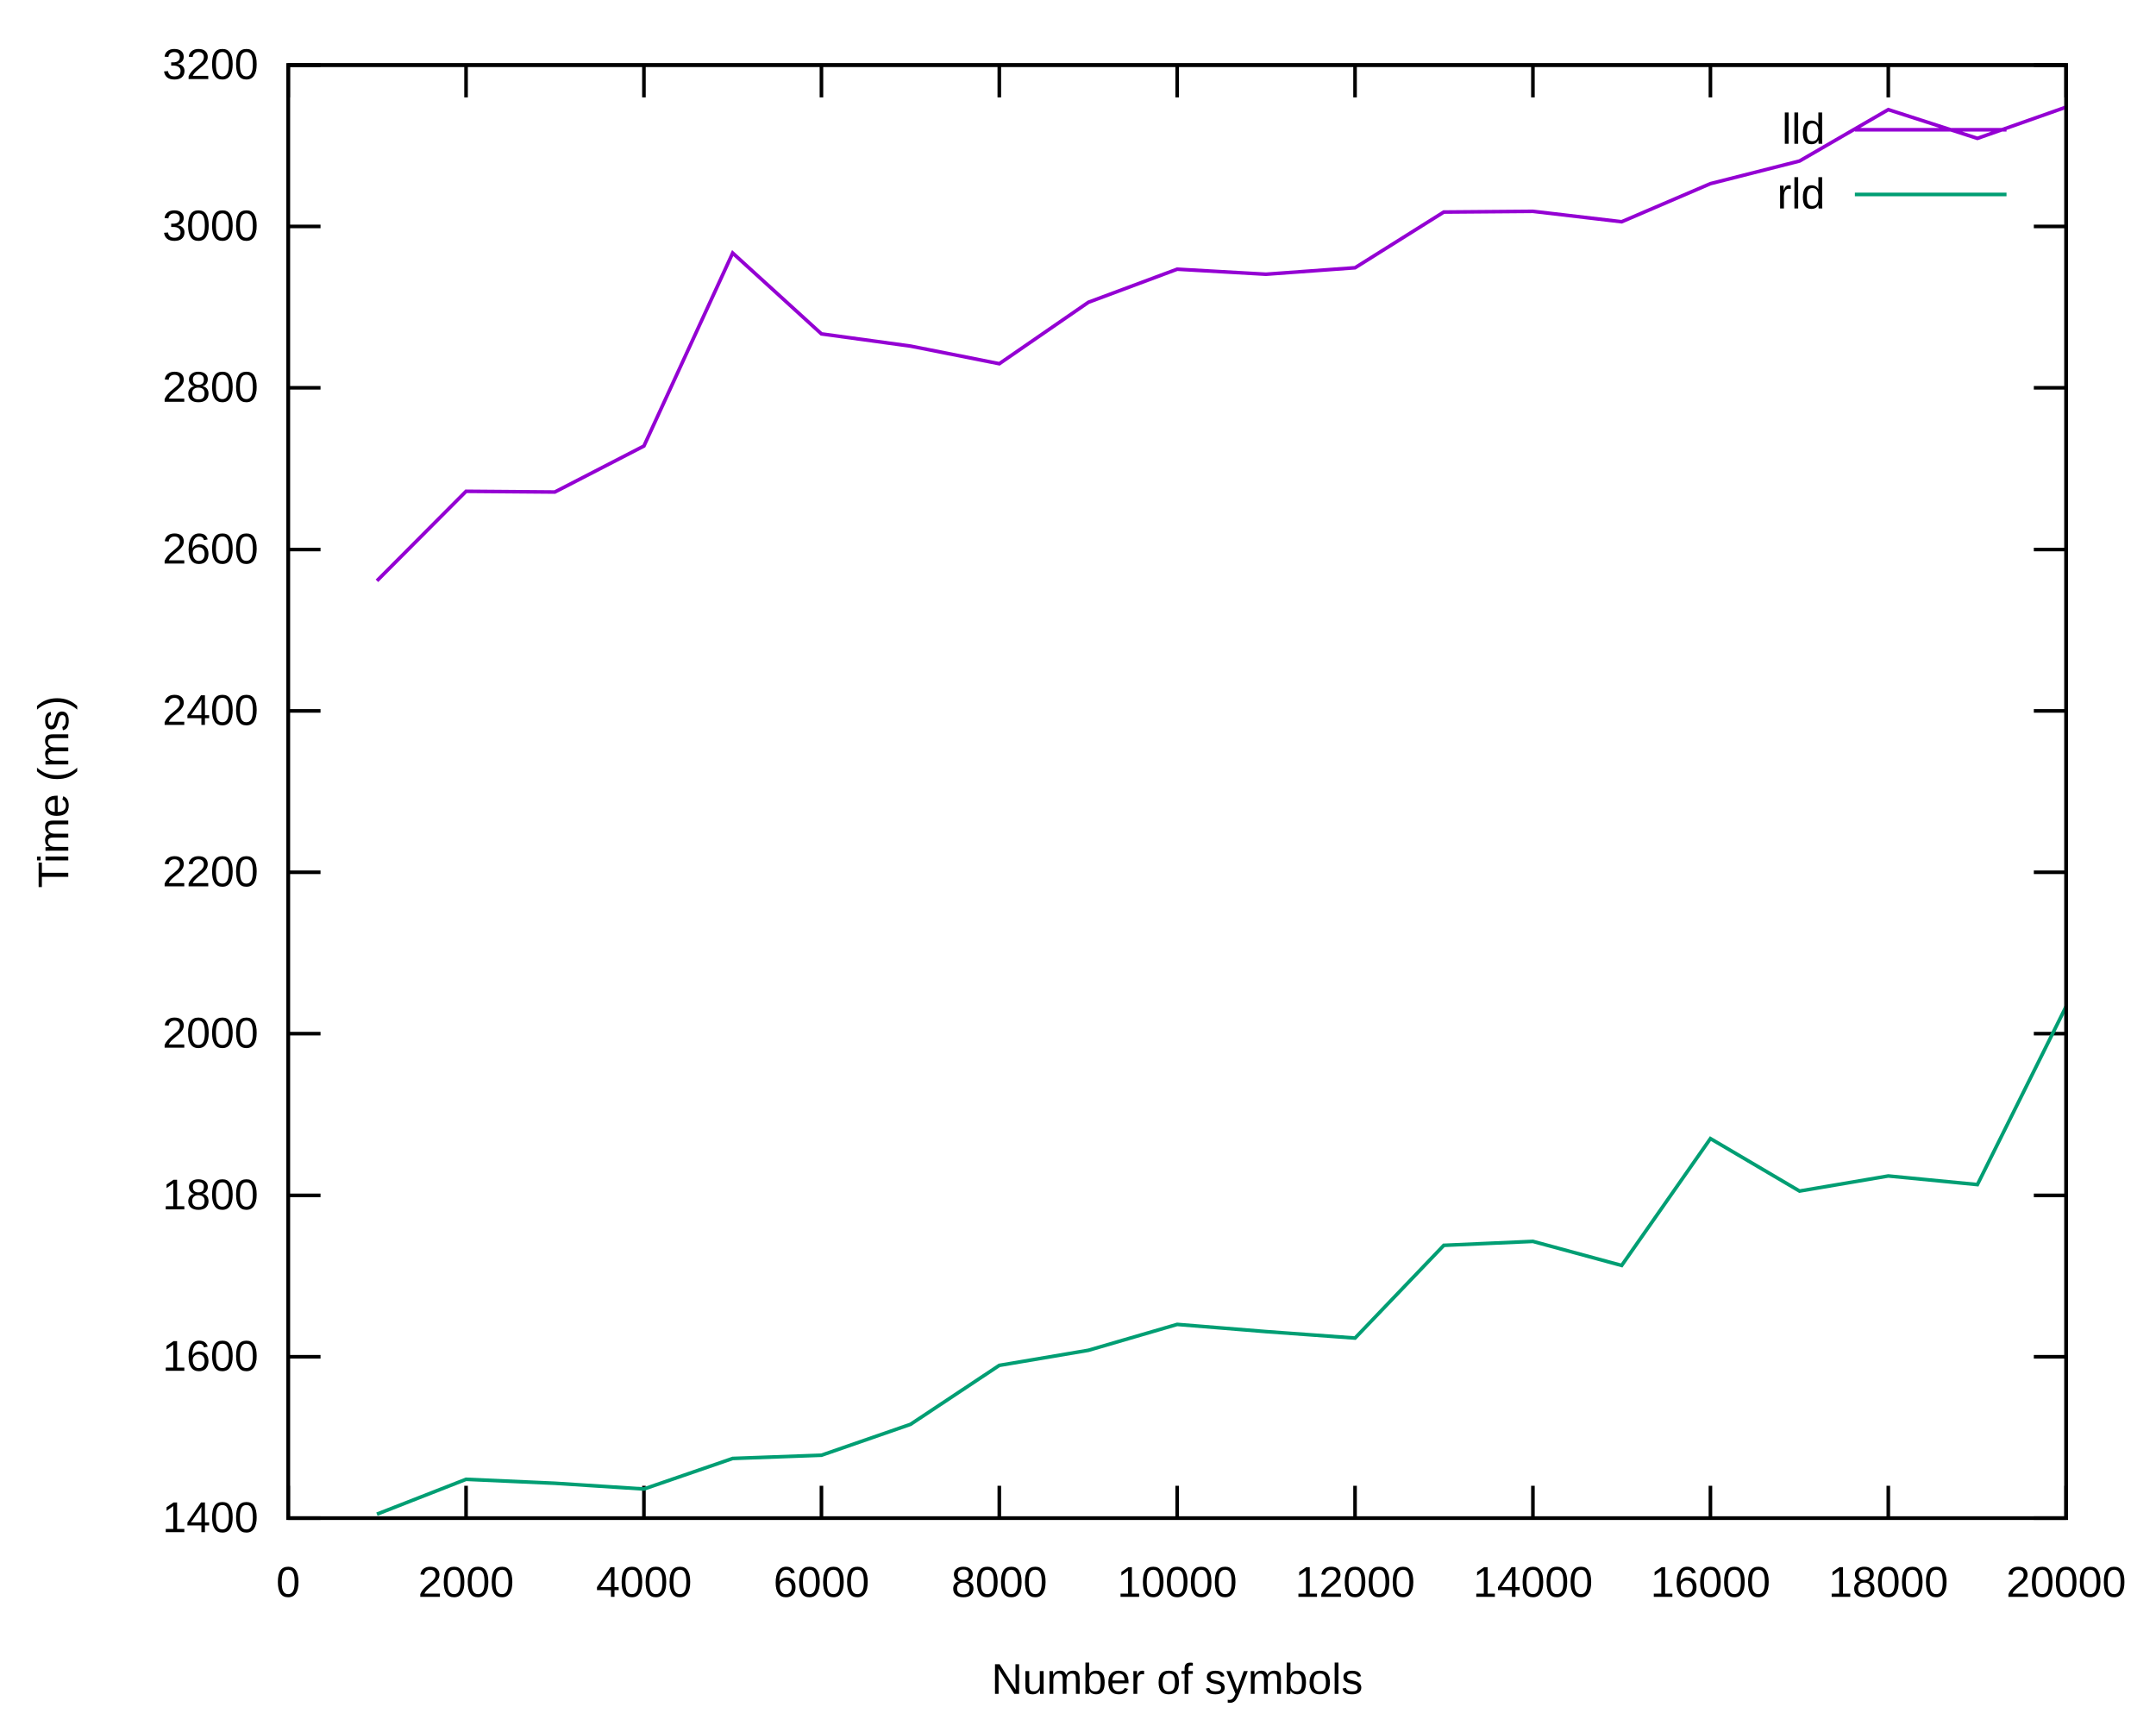
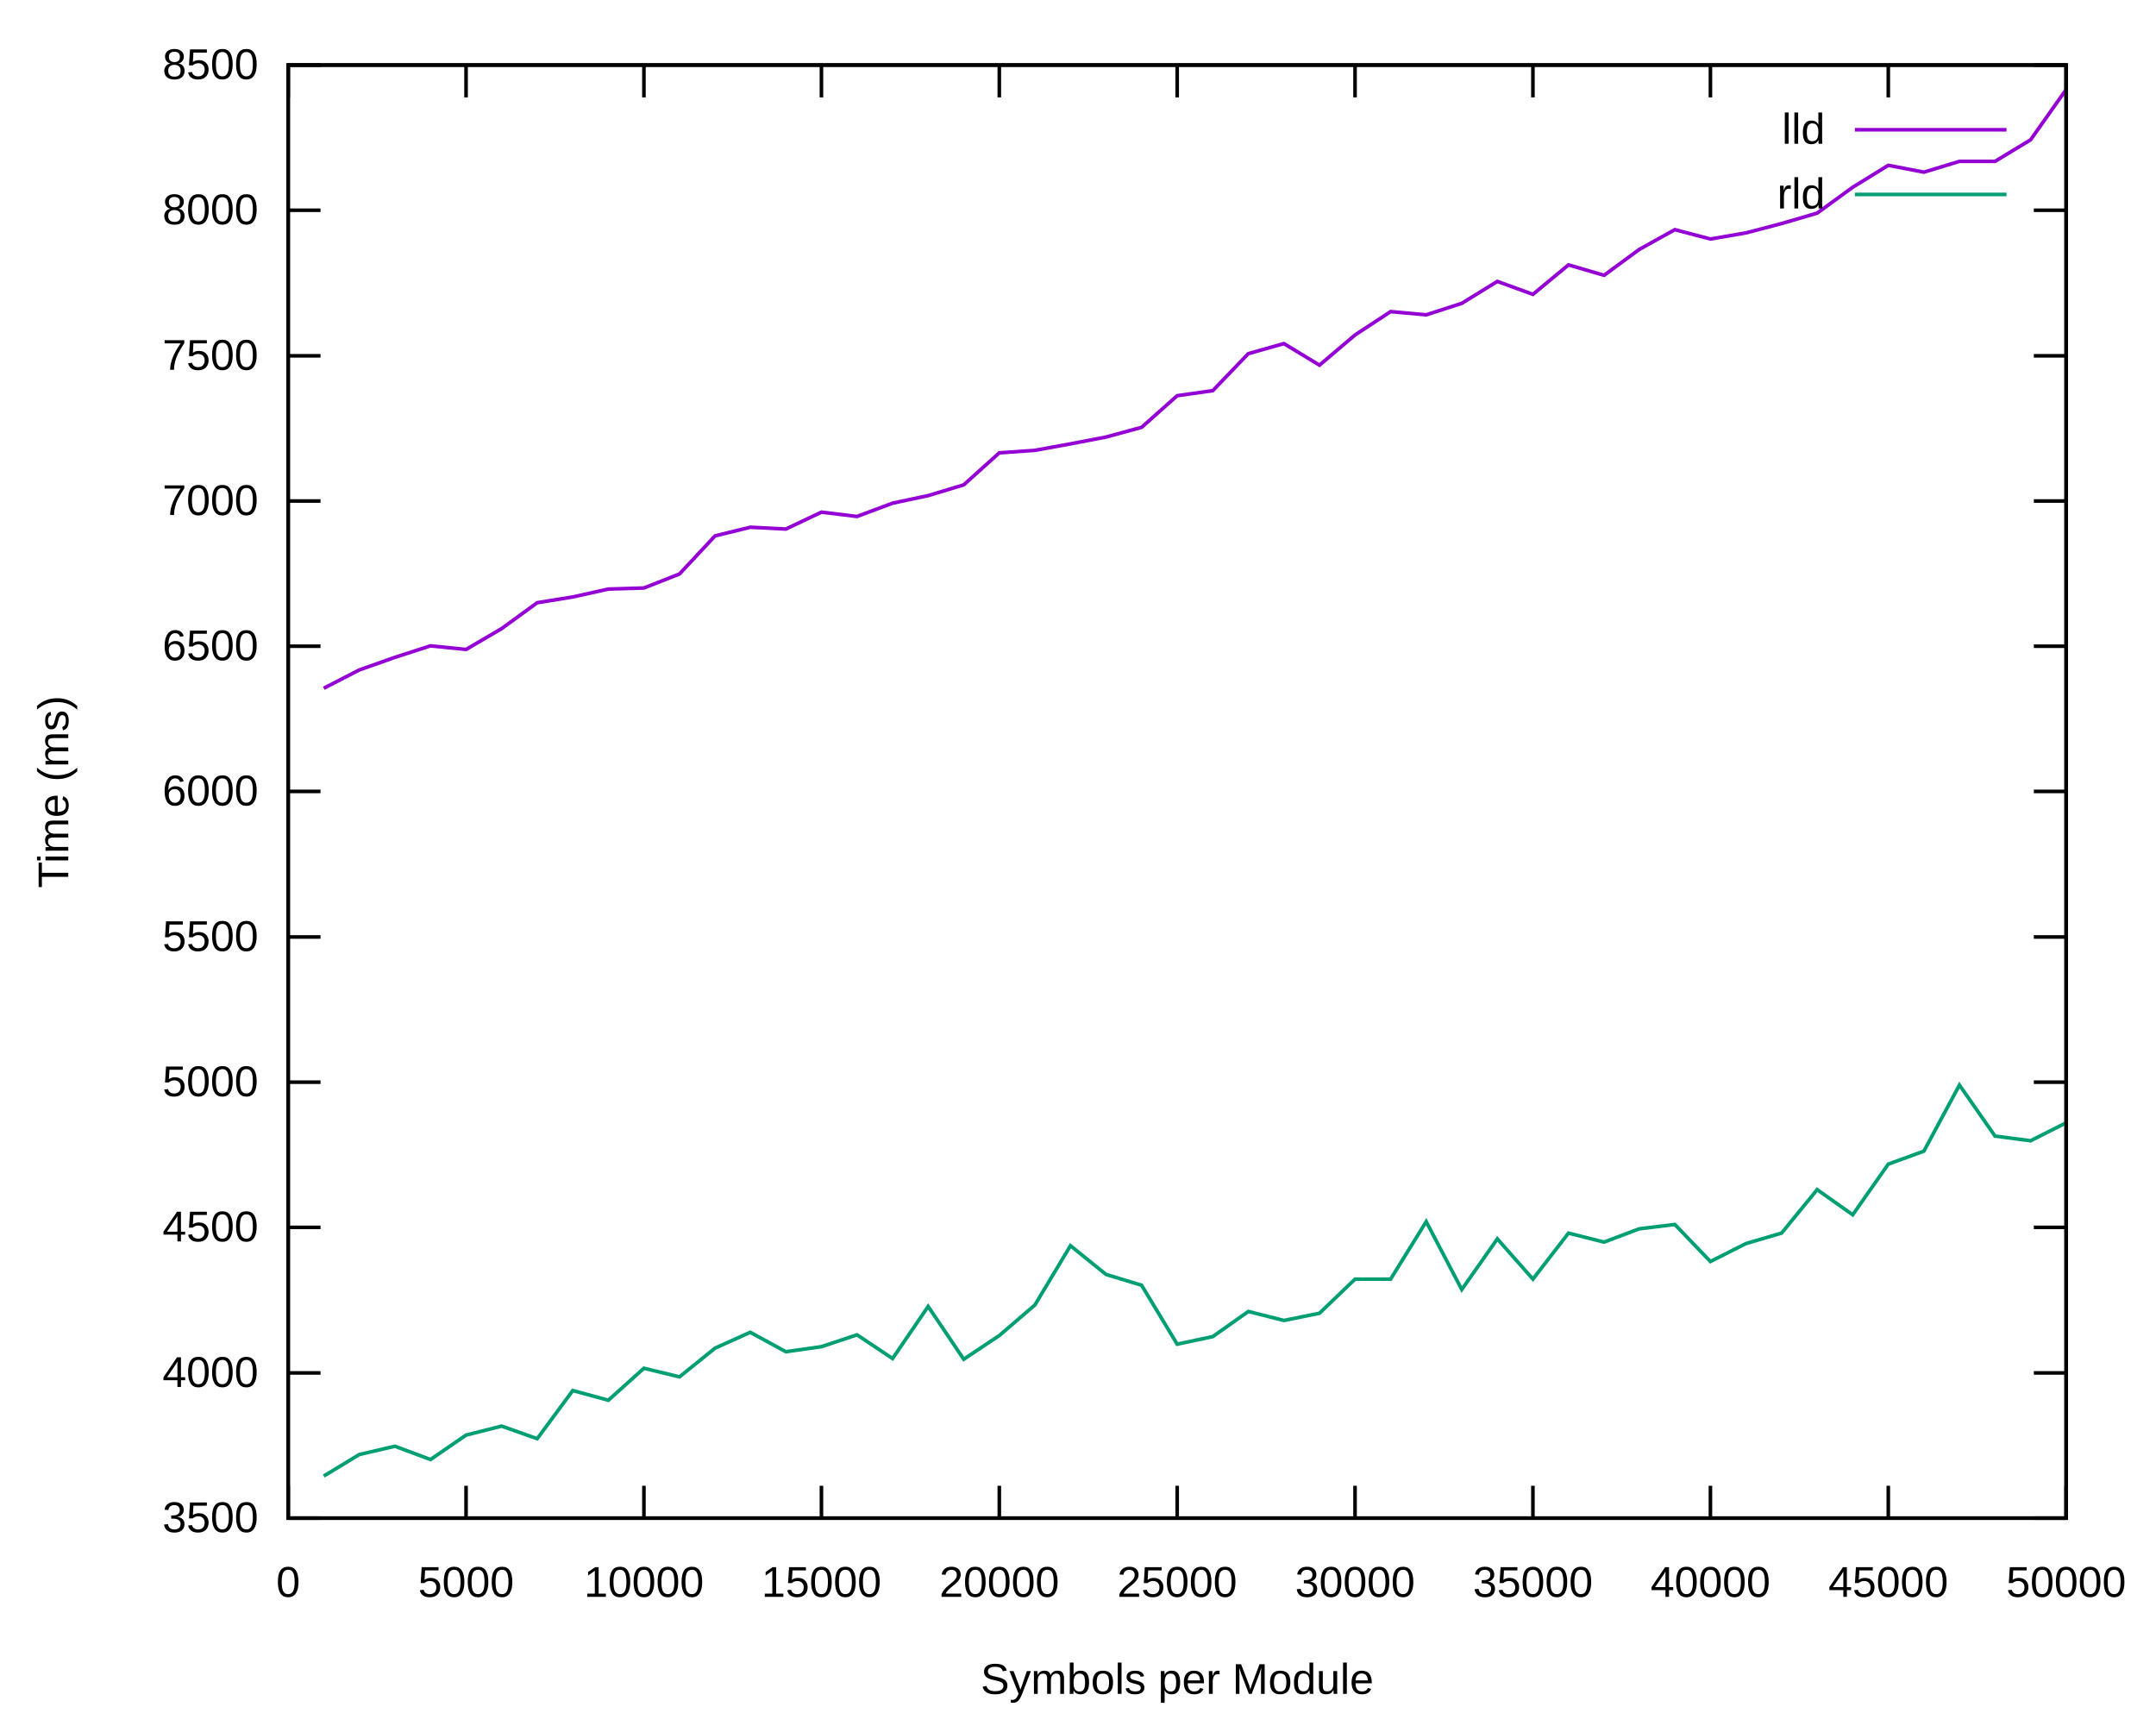
<svg xmlns="http://www.w3.org/2000/svg" xmlns:xlink="http://www.w3.org/1999/xlink" width="600" height="480" viewBox="0 0 600 480">
  <g id="gnuplot_canvas">
    <rect x="0" y="0" width="600" height="480" fill="none" />
    <defs>
      <circle id="gpDot" r="0.5" stroke-width="0.5" stroke="currentColor" />
      <path id="gpPt0" stroke-width="0.222" stroke="currentColor" d="M-1,0 h2 M0,-1 v2" />
      <path id="gpPt1" stroke-width="0.222" stroke="currentColor" d="M-1,-1 L1,1 M1,-1 L-1,1" />
      <path id="gpPt2" stroke-width="0.222" stroke="currentColor" d="M-1,0 L1,0 M0,-1 L0,1 M-1,-1 L1,1 M-1,1 L1,-1" />
      <rect id="gpPt3" stroke-width="0.222" stroke="currentColor" x="-1" y="-1" width="2" height="2" />
      <rect id="gpPt4" stroke-width="0.222" stroke="currentColor" fill="currentColor" x="-1" y="-1" width="2" height="2" />
      <circle id="gpPt5" stroke-width="0.222" stroke="currentColor" cx="0" cy="0" r="1" />
      <use xlink:href="#gpPt5" id="gpPt6" fill="currentColor" stroke="none" />
      <path id="gpPt7" stroke-width="0.222" stroke="currentColor" d="M0,-1.33 L-1.33,0.67 L1.33,0.67 z" />
      <use xlink:href="#gpPt7" id="gpPt8" fill="currentColor" stroke="none" />
      <use xlink:href="#gpPt7" id="gpPt9" stroke="currentColor" transform="rotate(180)" />
      <use xlink:href="#gpPt9" id="gpPt10" fill="currentColor" stroke="none" />
      <use xlink:href="#gpPt3" id="gpPt11" stroke="currentColor" transform="rotate(45)" />
      <use xlink:href="#gpPt11" id="gpPt12" fill="currentColor" stroke="none" />
      <path id="gpPt13" stroke-width="0.222" stroke="currentColor" d="M0,1.330 L1.265,0.411 L0.782,-1.067 L-0.782,-1.076 L-1.265,0.411 z" />
      <use xlink:href="#gpPt13" id="gpPt14" fill="currentColor" stroke="none" />
      <filter id="textbox" filterUnits="objectBoundingBox" x="0" y="0" height="1" width="1">
        <feFlood flood-color="white" flood-opacity="1" result="bgnd" />
        <feComposite in="SourceGraphic" in2="bgnd" operator="atop" />
      </filter>
      <filter id="greybox" filterUnits="objectBoundingBox" x="0" y="0" height="1" width="1">
        <feFlood flood-color="lightgrey" flood-opacity="1" result="grey" />
        <feComposite in="SourceGraphic" in2="grey" operator="atop" />
      </filter>
    </defs>
    <g fill="none" color="white" stroke="currentColor" stroke-width="1.00" stroke-linecap="butt" stroke-linejoin="miter">
</g>
    <g fill="none" color="black" stroke="currentColor" stroke-width="1.00" stroke-linecap="butt" stroke-linejoin="miter">
      <path stroke="black" d="M80.2,422.4 L89.2,422.4 M575.0,422.4 L566.0,422.4  " />
      <g transform="translate(71.9,426.3)" stroke="none" fill="black" font-family="Arial" font-size="12.00" text-anchor="end">
        <text>
-           <tspan font-family="Arial"> 1400</tspan>
-         </text>
-       </g>
-     </g>
-     <g fill="none" color="black" stroke="currentColor" stroke-width="1.00" stroke-linecap="butt" stroke-linejoin="miter">
-       <path stroke="black" d="M80.2,377.5 L89.2,377.5 M575.0,377.5 L566.0,377.5  " />
-       <g transform="translate(71.9,381.4)" stroke="none" fill="black" font-family="Arial" font-size="12.00" text-anchor="end">
-         <text>
-           <tspan font-family="Arial"> 1600</tspan>
-         </text>
-       </g>
-     </g>
-     <g fill="none" color="black" stroke="currentColor" stroke-width="1.00" stroke-linecap="butt" stroke-linejoin="miter">
-       <path stroke="black" d="M80.2,332.6 L89.2,332.6 M575.0,332.6 L566.0,332.6  " />
-       <g transform="translate(71.9,336.5)" stroke="none" fill="black" font-family="Arial" font-size="12.00" text-anchor="end">
-         <text>
-           <tspan font-family="Arial"> 1800</tspan>
-         </text>
-       </g>
-     </g>
-     <g fill="none" color="black" stroke="currentColor" stroke-width="1.00" stroke-linecap="butt" stroke-linejoin="miter">
-       <path stroke="black" d="M80.2,287.6 L89.2,287.6 M575.0,287.6 L566.0,287.6  " />
-       <g transform="translate(71.9,291.5)" stroke="none" fill="black" font-family="Arial" font-size="12.00" text-anchor="end">
-         <text>
-           <tspan font-family="Arial"> 2000</tspan>
-         </text>
-       </g>
-     </g>
-     <g fill="none" color="black" stroke="currentColor" stroke-width="1.00" stroke-linecap="butt" stroke-linejoin="miter">
-       <path stroke="black" d="M80.2,242.7 L89.2,242.7 M575.0,242.7 L566.0,242.7  " />
-       <g transform="translate(71.9,246.6)" stroke="none" fill="black" font-family="Arial" font-size="12.00" text-anchor="end">
-         <text>
-           <tspan font-family="Arial"> 2200</tspan>
-         </text>
-       </g>
-     </g>
-     <g fill="none" color="black" stroke="currentColor" stroke-width="1.00" stroke-linecap="butt" stroke-linejoin="miter">
-       <path stroke="black" d="M80.2,197.8 L89.2,197.8 M575.0,197.8 L566.0,197.8  " />
-       <g transform="translate(71.9,201.7)" stroke="none" fill="black" font-family="Arial" font-size="12.00" text-anchor="end">
-         <text>
-           <tspan font-family="Arial"> 2400</tspan>
-         </text>
-       </g>
-     </g>
-     <g fill="none" color="black" stroke="currentColor" stroke-width="1.00" stroke-linecap="butt" stroke-linejoin="miter">
-       <path stroke="black" d="M80.2,152.9 L89.2,152.9 M575.0,152.9 L566.0,152.9  " />
-       <g transform="translate(71.9,156.8)" stroke="none" fill="black" font-family="Arial" font-size="12.00" text-anchor="end">
-         <text>
-           <tspan font-family="Arial"> 2600</tspan>
-         </text>
-       </g>
-     </g>
-     <g fill="none" color="black" stroke="currentColor" stroke-width="1.00" stroke-linecap="butt" stroke-linejoin="miter">
-       <path stroke="black" d="M80.2,107.9 L89.2,107.9 M575.0,107.9 L566.0,107.9  " />
-       <g transform="translate(71.9,111.8)" stroke="none" fill="black" font-family="Arial" font-size="12.00" text-anchor="end">
-         <text>
-           <tspan font-family="Arial"> 2800</tspan>
-         </text>
-       </g>
-     </g>
-     <g fill="none" color="black" stroke="currentColor" stroke-width="1.00" stroke-linecap="butt" stroke-linejoin="miter">
-       <path stroke="black" d="M80.2,63.0 L89.2,63.0 M575.0,63.0 L566.0,63.0  " />
-       <g transform="translate(71.9,66.9)" stroke="none" fill="black" font-family="Arial" font-size="12.00" text-anchor="end">
-         <text>
-           <tspan font-family="Arial"> 3000</tspan>
+           <tspan font-family="Arial"> 3500</tspan>
+         </text>
+       </g>
+     </g>
+     <g fill="none" color="black" stroke="currentColor" stroke-width="1.00" stroke-linecap="butt" stroke-linejoin="miter">
+       <path stroke="black" d="M80.2,382.0 L89.2,382.0 M575.0,382.0 L566.0,382.0  " />
+       <g transform="translate(71.9,385.9)" stroke="none" fill="black" font-family="Arial" font-size="12.00" text-anchor="end">
+         <text>
+           <tspan font-family="Arial"> 4000</tspan>
+         </text>
+       </g>
+     </g>
+     <g fill="none" color="black" stroke="currentColor" stroke-width="1.00" stroke-linecap="butt" stroke-linejoin="miter">
+       <path stroke="black" d="M80.2,341.5 L89.2,341.5 M575.0,341.5 L566.0,341.5  " />
+       <g transform="translate(71.9,345.4)" stroke="none" fill="black" font-family="Arial" font-size="12.00" text-anchor="end">
+         <text>
+           <tspan font-family="Arial"> 4500</tspan>
+         </text>
+       </g>
+     </g>
+     <g fill="none" color="black" stroke="currentColor" stroke-width="1.00" stroke-linecap="butt" stroke-linejoin="miter">
+       <path stroke="black" d="M80.2,301.1 L89.2,301.1 M575.0,301.1 L566.0,301.1  " />
+       <g transform="translate(71.9,305.0)" stroke="none" fill="black" font-family="Arial" font-size="12.00" text-anchor="end">
+         <text>
+           <tspan font-family="Arial"> 5000</tspan>
+         </text>
+       </g>
+     </g>
+     <g fill="none" color="black" stroke="currentColor" stroke-width="1.00" stroke-linecap="butt" stroke-linejoin="miter">
+       <path stroke="black" d="M80.2,260.7 L89.2,260.7 M575.0,260.7 L566.0,260.7  " />
+       <g transform="translate(71.9,264.6)" stroke="none" fill="black" font-family="Arial" font-size="12.00" text-anchor="end">
+         <text>
+           <tspan font-family="Arial"> 5500</tspan>
+         </text>
+       </g>
+     </g>
+     <g fill="none" color="black" stroke="currentColor" stroke-width="1.00" stroke-linecap="butt" stroke-linejoin="miter">
+       <path stroke="black" d="M80.2,220.2 L89.2,220.2 M575.0,220.2 L566.0,220.2  " />
+       <g transform="translate(71.9,224.1)" stroke="none" fill="black" font-family="Arial" font-size="12.00" text-anchor="end">
+         <text>
+           <tspan font-family="Arial"> 6000</tspan>
+         </text>
+       </g>
+     </g>
+     <g fill="none" color="black" stroke="currentColor" stroke-width="1.00" stroke-linecap="butt" stroke-linejoin="miter">
+       <path stroke="black" d="M80.2,179.8 L89.2,179.8 M575.0,179.8 L566.0,179.8  " />
+       <g transform="translate(71.9,183.7)" stroke="none" fill="black" font-family="Arial" font-size="12.00" text-anchor="end">
+         <text>
+           <tspan font-family="Arial"> 6500</tspan>
+         </text>
+       </g>
+     </g>
+     <g fill="none" color="black" stroke="currentColor" stroke-width="1.00" stroke-linecap="butt" stroke-linejoin="miter">
+       <path stroke="black" d="M80.2,139.4 L89.2,139.4 M575.0,139.4 L566.0,139.4  " />
+       <g transform="translate(71.9,143.3)" stroke="none" fill="black" font-family="Arial" font-size="12.00" text-anchor="end">
+         <text>
+           <tspan font-family="Arial"> 7000</tspan>
+         </text>
+       </g>
+     </g>
+     <g fill="none" color="black" stroke="currentColor" stroke-width="1.00" stroke-linecap="butt" stroke-linejoin="miter">
+       <path stroke="black" d="M80.2,99.0 L89.2,99.0 M575.0,99.0 L566.0,99.0  " />
+       <g transform="translate(71.9,102.9)" stroke="none" fill="black" font-family="Arial" font-size="12.00" text-anchor="end">
+         <text>
+           <tspan font-family="Arial"> 7500</tspan>
+         </text>
+       </g>
+     </g>
+     <g fill="none" color="black" stroke="currentColor" stroke-width="1.00" stroke-linecap="butt" stroke-linejoin="miter">
+       <path stroke="black" d="M80.2,58.5 L89.2,58.5 M575.0,58.5 L566.0,58.5  " />
+       <g transform="translate(71.9,62.4)" stroke="none" fill="black" font-family="Arial" font-size="12.00" text-anchor="end">
+         <text>
+           <tspan font-family="Arial"> 8000</tspan>
        </text>
      </g>
    </g>
    <g fill="none" color="black" stroke="currentColor" stroke-width="1.00" stroke-linecap="butt" stroke-linejoin="miter">
      <path stroke="black" d="M80.2,18.1 L89.2,18.1 M575.0,18.1 L566.0,18.1  " />
      <g transform="translate(71.9,22.0)" stroke="none" fill="black" font-family="Arial" font-size="12.00" text-anchor="end">
        <text>
-           <tspan font-family="Arial"> 3200</tspan>
+           <tspan font-family="Arial"> 8500</tspan>
        </text>
      </g>
    </g>
    <g fill="none" color="black" stroke="currentColor" stroke-width="1.00" stroke-linecap="butt" stroke-linejoin="miter">
      <path stroke="black" d="M80.2,422.4 L80.2,413.4 M80.2,18.1 L80.2,27.1  " />
      <g transform="translate(80.2,444.3)" stroke="none" fill="black" font-family="Arial" font-size="12.00" text-anchor="middle">
        <text>
          <tspan font-family="Arial"> 0</tspan>
        </text>
      </g>
    </g>
    <g fill="none" color="black" stroke="currentColor" stroke-width="1.00" stroke-linecap="butt" stroke-linejoin="miter">
      <path stroke="black" d="M129.7,422.4 L129.7,413.4 M129.7,18.1 L129.7,27.1  " />
      <g transform="translate(129.7,444.3)" stroke="none" fill="black" font-family="Arial" font-size="12.00" text-anchor="middle">
        <text>
-           <tspan font-family="Arial"> 2000</tspan>
+           <tspan font-family="Arial"> 5000</tspan>
        </text>
      </g>
    </g>
    <g fill="none" color="black" stroke="currentColor" stroke-width="1.00" stroke-linecap="butt" stroke-linejoin="miter">
      <path stroke="black" d="M179.2,422.4 L179.2,413.4 M179.2,18.1 L179.2,27.1  " />
      <g transform="translate(179.2,444.3)" stroke="none" fill="black" font-family="Arial" font-size="12.00" text-anchor="middle">
        <text>
-           <tspan font-family="Arial"> 4000</tspan>
+           <tspan font-family="Arial"> 10000</tspan>
        </text>
      </g>
    </g>
    <g fill="none" color="black" stroke="currentColor" stroke-width="1.00" stroke-linecap="butt" stroke-linejoin="miter">
      <path stroke="black" d="M228.6,422.4 L228.6,413.4 M228.6,18.1 L228.6,27.1  " />
      <g transform="translate(228.6,444.3)" stroke="none" fill="black" font-family="Arial" font-size="12.00" text-anchor="middle">
        <text>
-           <tspan font-family="Arial"> 6000</tspan>
+           <tspan font-family="Arial"> 15000</tspan>
        </text>
      </g>
    </g>
    <g fill="none" color="black" stroke="currentColor" stroke-width="1.00" stroke-linecap="butt" stroke-linejoin="miter">
      <path stroke="black" d="M278.1,422.4 L278.1,413.4 M278.1,18.1 L278.1,27.1  " />
      <g transform="translate(278.1,444.3)" stroke="none" fill="black" font-family="Arial" font-size="12.00" text-anchor="middle">
        <text>
-           <tspan font-family="Arial"> 8000</tspan>
+           <tspan font-family="Arial"> 20000</tspan>
        </text>
      </g>
    </g>
    <g fill="none" color="black" stroke="currentColor" stroke-width="1.00" stroke-linecap="butt" stroke-linejoin="miter">
      <path stroke="black" d="M327.6,422.4 L327.6,413.4 M327.6,18.1 L327.6,27.1  " />
      <g transform="translate(327.6,444.3)" stroke="none" fill="black" font-family="Arial" font-size="12.00" text-anchor="middle">
        <text>
-           <tspan font-family="Arial"> 10000</tspan>
+           <tspan font-family="Arial"> 25000</tspan>
        </text>
      </g>
    </g>
    <g fill="none" color="black" stroke="currentColor" stroke-width="1.00" stroke-linecap="butt" stroke-linejoin="miter">
      <path stroke="black" d="M377.1,422.4 L377.1,413.4 M377.1,18.1 L377.1,27.1  " />
      <g transform="translate(377.1,444.3)" stroke="none" fill="black" font-family="Arial" font-size="12.00" text-anchor="middle">
        <text>
-           <tspan font-family="Arial"> 12000</tspan>
+           <tspan font-family="Arial"> 30000</tspan>
        </text>
      </g>
    </g>
    <g fill="none" color="black" stroke="currentColor" stroke-width="1.00" stroke-linecap="butt" stroke-linejoin="miter">
      <path stroke="black" d="M426.6,422.4 L426.6,413.4 M426.6,18.1 L426.6,27.1  " />
      <g transform="translate(426.6,444.3)" stroke="none" fill="black" font-family="Arial" font-size="12.00" text-anchor="middle">
        <text>
-           <tspan font-family="Arial"> 14000</tspan>
+           <tspan font-family="Arial"> 35000</tspan>
        </text>
      </g>
    </g>
    <g fill="none" color="black" stroke="currentColor" stroke-width="1.00" stroke-linecap="butt" stroke-linejoin="miter">
      <path stroke="black" d="M476.0,422.4 L476.0,413.4 M476.0,18.1 L476.0,27.1  " />
      <g transform="translate(476.0,444.3)" stroke="none" fill="black" font-family="Arial" font-size="12.00" text-anchor="middle">
        <text>
-           <tspan font-family="Arial"> 16000</tspan>
+           <tspan font-family="Arial"> 40000</tspan>
        </text>
      </g>
    </g>
    <g fill="none" color="black" stroke="currentColor" stroke-width="1.00" stroke-linecap="butt" stroke-linejoin="miter">
      <path stroke="black" d="M525.5,422.4 L525.5,413.4 M525.5,18.1 L525.5,27.1  " />
      <g transform="translate(525.5,444.3)" stroke="none" fill="black" font-family="Arial" font-size="12.00" text-anchor="middle">
        <text>
-           <tspan font-family="Arial"> 18000</tspan>
+           <tspan font-family="Arial"> 45000</tspan>
        </text>
      </g>
    </g>
    <g fill="none" color="black" stroke="currentColor" stroke-width="1.00" stroke-linecap="butt" stroke-linejoin="miter">
      <path stroke="black" d="M575.0,422.4 L575.0,413.4 M575.0,18.1 L575.0,27.1  " />
      <g transform="translate(575.0,444.3)" stroke="none" fill="black" font-family="Arial" font-size="12.00" text-anchor="middle">
        <text>
-           <tspan font-family="Arial"> 20000</tspan>
+           <tspan font-family="Arial"> 50000</tspan>
        </text>
      </g>
    </g>
    <g fill="none" color="black" stroke="currentColor" stroke-width="1.00" stroke-linecap="butt" stroke-linejoin="miter">
</g>
    <g fill="none" color="black" stroke="currentColor" stroke-width="1.00" stroke-linecap="butt" stroke-linejoin="miter">
      <path stroke="black" d="M80.2,18.1 L80.2,422.4 L575.0,422.4 L575.0,18.1 L80.2,18.1 Z  " />
    </g>
    <g fill="none" color="black" stroke="currentColor" stroke-width="1.00" stroke-linecap="butt" stroke-linejoin="miter">
      <g transform="translate(19.0,220.3) rotate(270)" stroke="none" fill="black" font-family="Arial" font-size="12.00" text-anchor="middle">
        <text>
          <tspan font-family="Arial">Time (ms)</tspan>
        </text>
      </g>
    </g>
    <g fill="none" color="black" stroke="currentColor" stroke-width="1.00" stroke-linecap="butt" stroke-linejoin="miter">
      <g transform="translate(327.6,471.3)" stroke="none" fill="black" font-family="Arial" font-size="12.00" text-anchor="middle">
        <text>
-           <tspan font-family="Arial">Number of symbols</tspan>
+           <tspan font-family="Arial">Symbols per Module</tspan>
        </text>
      </g>
    </g>
    <g fill="none" color="black" stroke="currentColor" stroke-width="1.00" stroke-linecap="butt" stroke-linejoin="miter">
</g>
    <g id="gnuplot_plot_1">
      <g fill="none" color="black" stroke="currentColor" stroke-width="1.00" stroke-linecap="butt" stroke-linejoin="miter">
        <g transform="translate(507.9,40.0)" stroke="none" fill="black" font-family="Arial" font-size="12.00" text-anchor="end">
          <text>
            <tspan font-family="Arial">lld</tspan>
          </text>
        </g>
      </g>
      <g fill="none" color="black" stroke="currentColor" stroke-width="1.00" stroke-linecap="butt" stroke-linejoin="miter">
-         <path stroke="rgb(148,   0, 211)" d="M516.2,36.1 L558.4,36.1 M104.9,161.6 L129.7,136.7 L154.4,136.9 L179.2,124.1 L203.9,70.4 L228.6,92.9   L253.4,96.3 L278.1,101.2 L302.9,84.1 L327.6,74.9 L352.3,76.3 L377.1,74.5 L401.8,59.0 L426.6,58.8   L451.3,61.7 L476.0,51.1 L500.8,44.8 L525.5,30.5 L550.3,38.5 L575.0,29.8  " />
+         <path stroke="rgb(148,   0, 211)" d="M516.2,36.1 L558.4,36.1 M90.1,191.5 L100.0,186.4 L109.9,182.9 L119.8,179.7 L129.7,180.7 L139.6,174.9   L149.5,167.7 L159.4,166.1 L169.3,163.9 L179.2,163.6 L189.1,159.7 L199.0,149.1 L208.8,146.7 L218.7,147.2   L228.6,142.5 L238.5,143.7 L248.4,140.0 L258.3,137.9 L268.2,134.9 L278.1,126.0 L288.0,125.3 L297.9,123.5   L307.8,121.6 L317.7,118.9 L327.6,110.1 L337.5,108.7 L347.4,98.4 L357.3,95.6 L367.2,101.6 L377.1,93.2   L387.0,86.7 L396.9,87.6 L406.8,84.4 L416.7,78.3 L426.6,81.9 L436.5,73.7 L446.4,76.6 L456.2,69.4   L466.1,63.9 L476.0,66.5 L485.9,64.8 L495.8,62.2 L505.7,59.3 L515.6,52.1 L525.5,46.0 L535.4,47.9   L545.3,44.9 L555.2,44.9 L565.1,38.9 L575.0,24.9  " />
      </g>
    </g>
    <g id="gnuplot_plot_2">
      <g fill="none" color="black" stroke="currentColor" stroke-width="1.00" stroke-linecap="butt" stroke-linejoin="miter">
        <g transform="translate(507.9,58.0)" stroke="none" fill="black" font-family="Arial" font-size="12.00" text-anchor="end">
          <text>
            <tspan font-family="Arial">rld</tspan>
          </text>
        </g>
      </g>
      <g fill="none" color="black" stroke="currentColor" stroke-width="1.00" stroke-linecap="butt" stroke-linejoin="miter">
-         <path stroke="rgb(  0, 158, 115)" d="M516.2,54.1 L558.4,54.1 M104.9,421.3 L129.7,411.6 L154.4,412.7 L179.2,414.3 L203.9,405.8 L228.6,404.9   L253.4,396.3 L278.1,379.9 L302.9,375.7 L327.6,368.5 L352.3,370.5 L377.1,372.3 L401.8,346.5 L426.6,345.4   L451.3,352.1 L476.0,316.8 L500.8,331.4 L525.5,327.2 L550.3,329.6 L575.0,280.0  " />
+         <path stroke="rgb(  0, 158, 115)" d="M516.2,54.1 L558.4,54.1 M90.1,410.7 L100.0,404.7 L109.9,402.4 L119.8,406.1 L129.7,399.3 L139.6,396.8   L149.5,400.3 L159.4,386.9 L169.3,389.6 L179.2,380.7 L189.1,383.1 L199.0,375.1 L208.8,370.7 L218.7,376.1   L228.6,374.7 L238.5,371.4 L248.4,378.0 L258.3,363.5 L268.2,378.2 L278.1,371.6 L288.0,363.1 L297.9,346.6   L307.8,354.6 L317.7,357.6 L327.6,374.0 L337.5,371.9 L347.4,364.9 L357.3,367.4 L367.2,365.4 L377.1,355.9   L387.0,355.9 L396.9,339.9 L406.8,358.8 L416.7,344.7 L426.6,355.9 L436.5,343.1 L446.4,345.6 L456.2,341.9   L466.1,340.7 L476.0,351.0 L485.9,346.0 L495.8,343.1 L505.7,331.0 L515.6,338.0 L525.5,323.9 L535.4,320.3   L545.3,301.9 L555.2,316.1 L565.1,317.4 L575.0,312.4  " />
      </g>
    </g>
    <g fill="none" color="white" stroke="rgb(  0, 158, 115)" stroke-width="2.00" stroke-linecap="butt" stroke-linejoin="miter">
</g>
    <g fill="none" color="black" stroke="currentColor" stroke-width="2.00" stroke-linecap="butt" stroke-linejoin="miter">
</g>
    <g fill="none" color="black" stroke="black" stroke-width="1.00" stroke-linecap="butt" stroke-linejoin="miter">
</g>
    <g fill="none" color="black" stroke="currentColor" stroke-width="1.00" stroke-linecap="butt" stroke-linejoin="miter">
      <path stroke="black" d="M80.2,18.1 L80.2,422.4 L575.0,422.4 L575.0,18.1 L80.2,18.1 Z  " />
    </g>
    <g fill="none" color="black" stroke="currentColor" stroke-width="1.00" stroke-linecap="butt" stroke-linejoin="miter">
</g>
  </g>
</svg>
